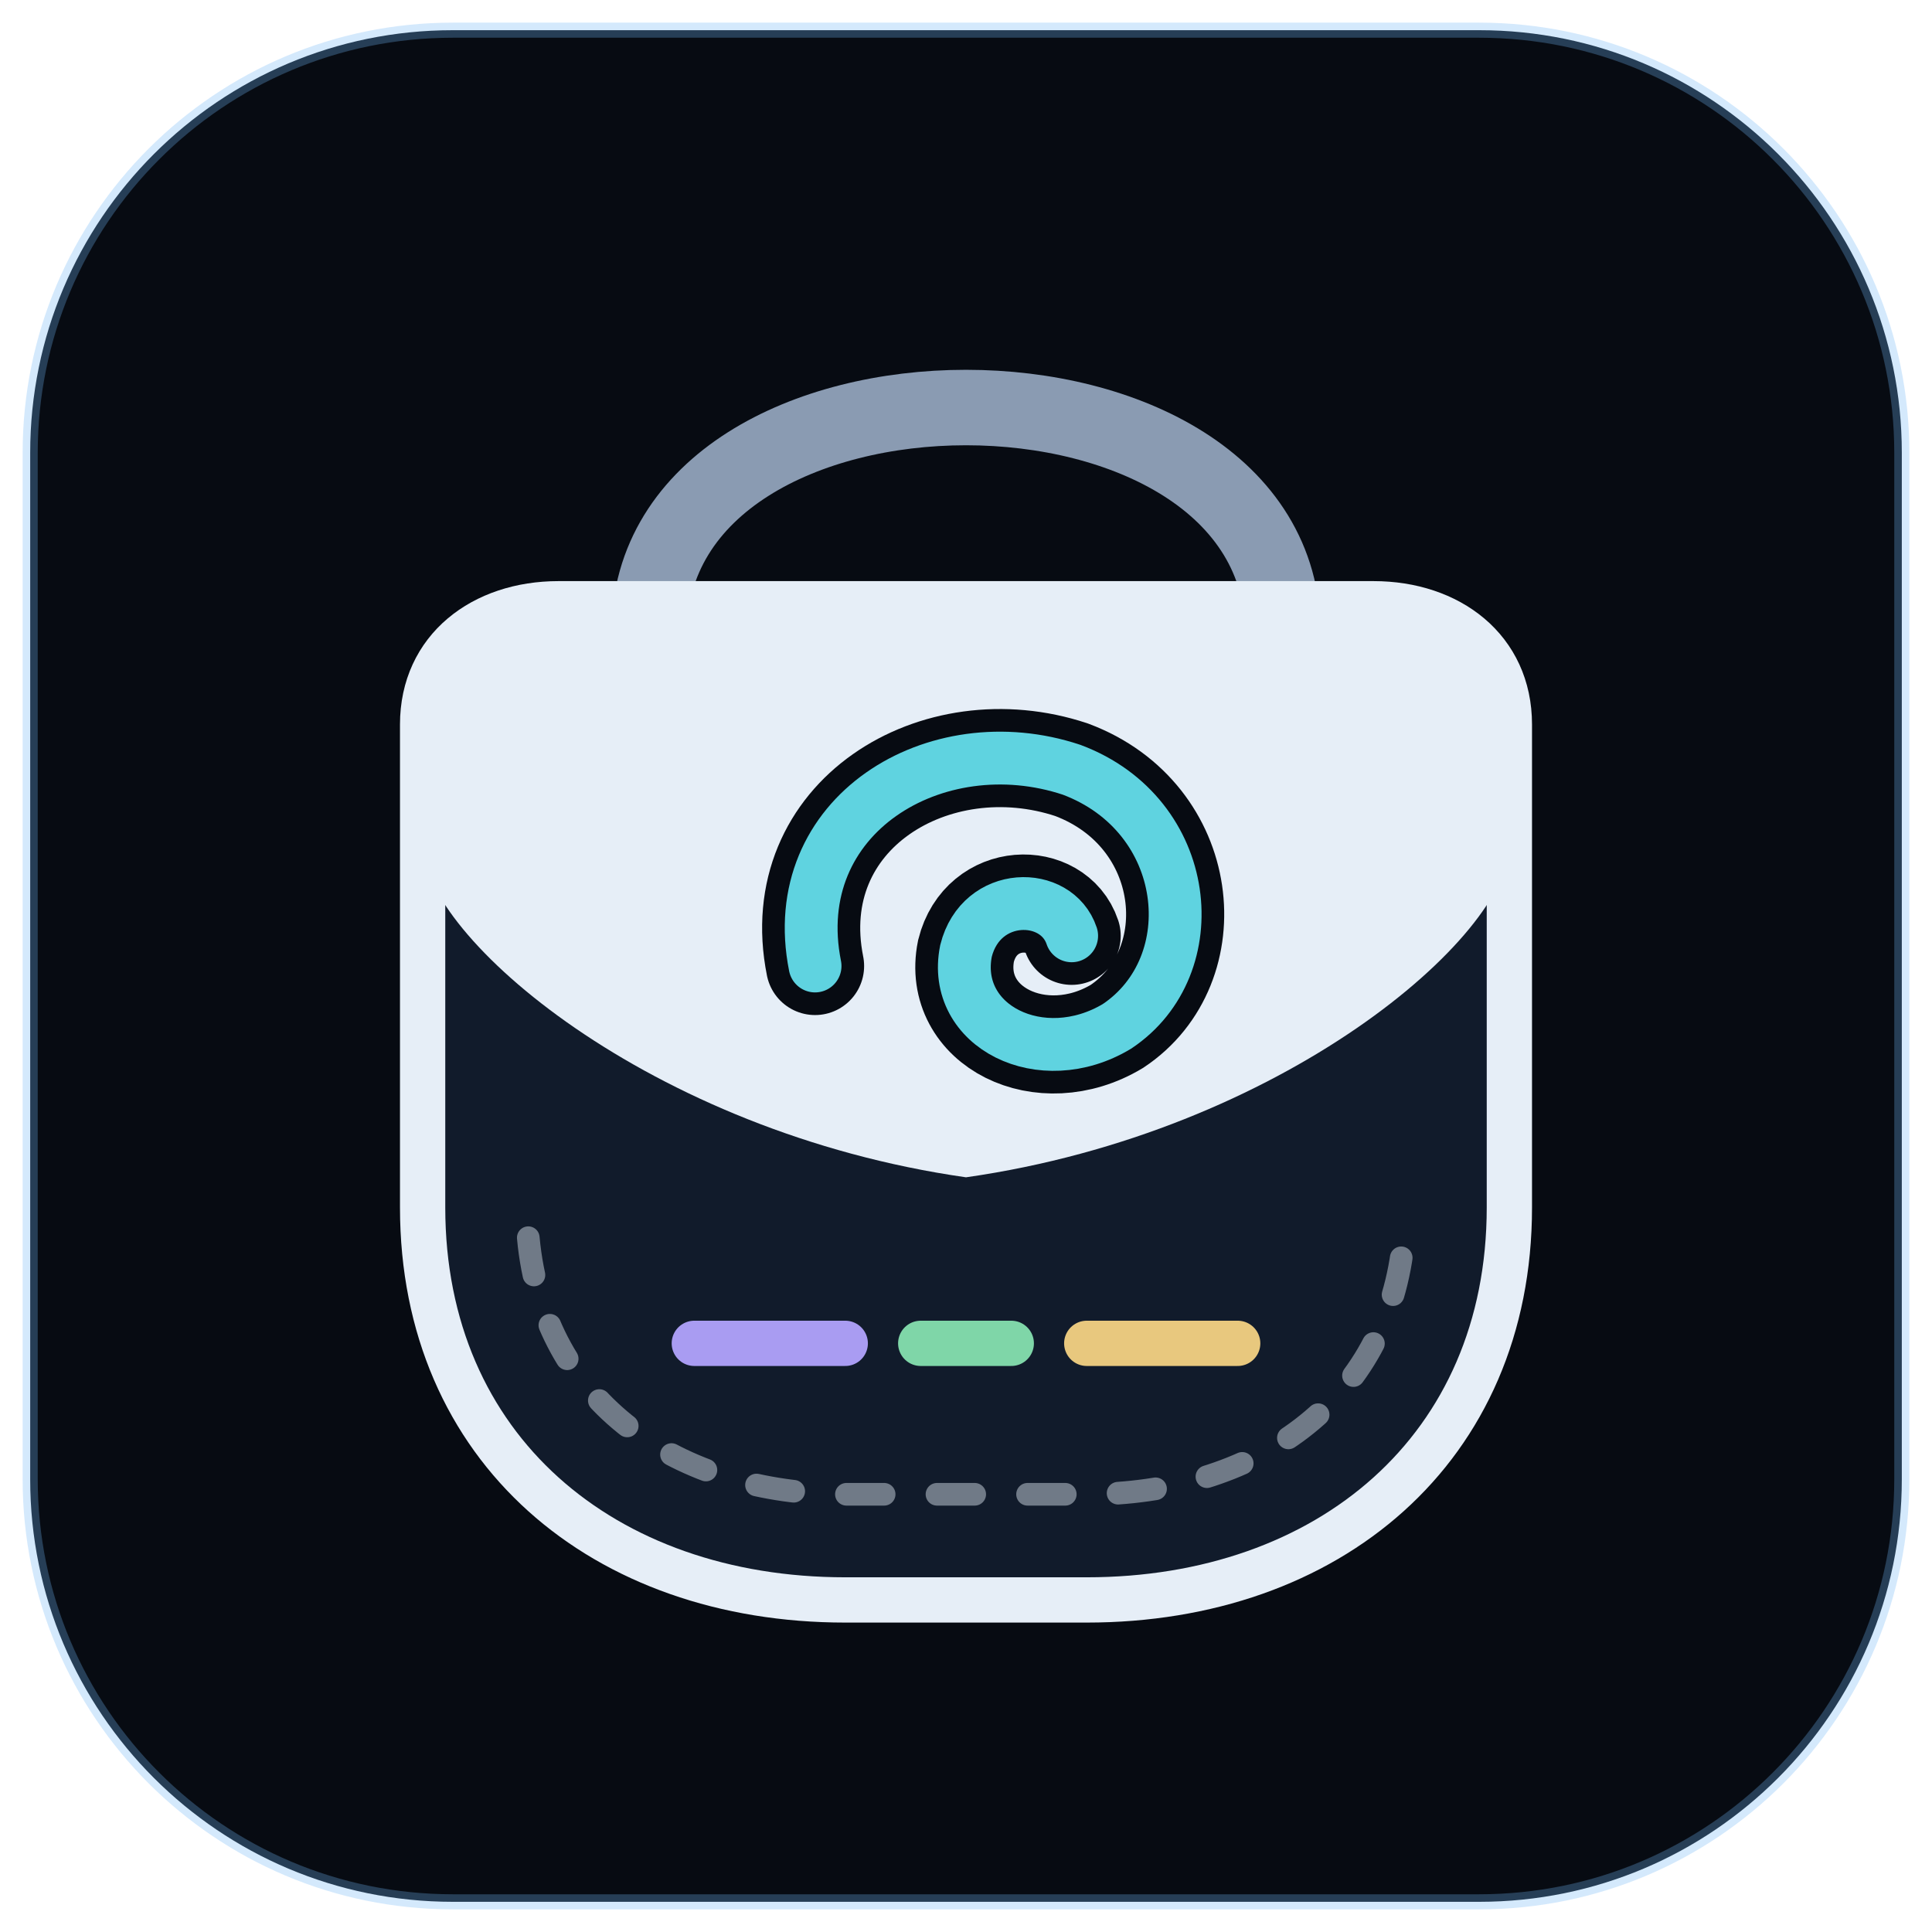
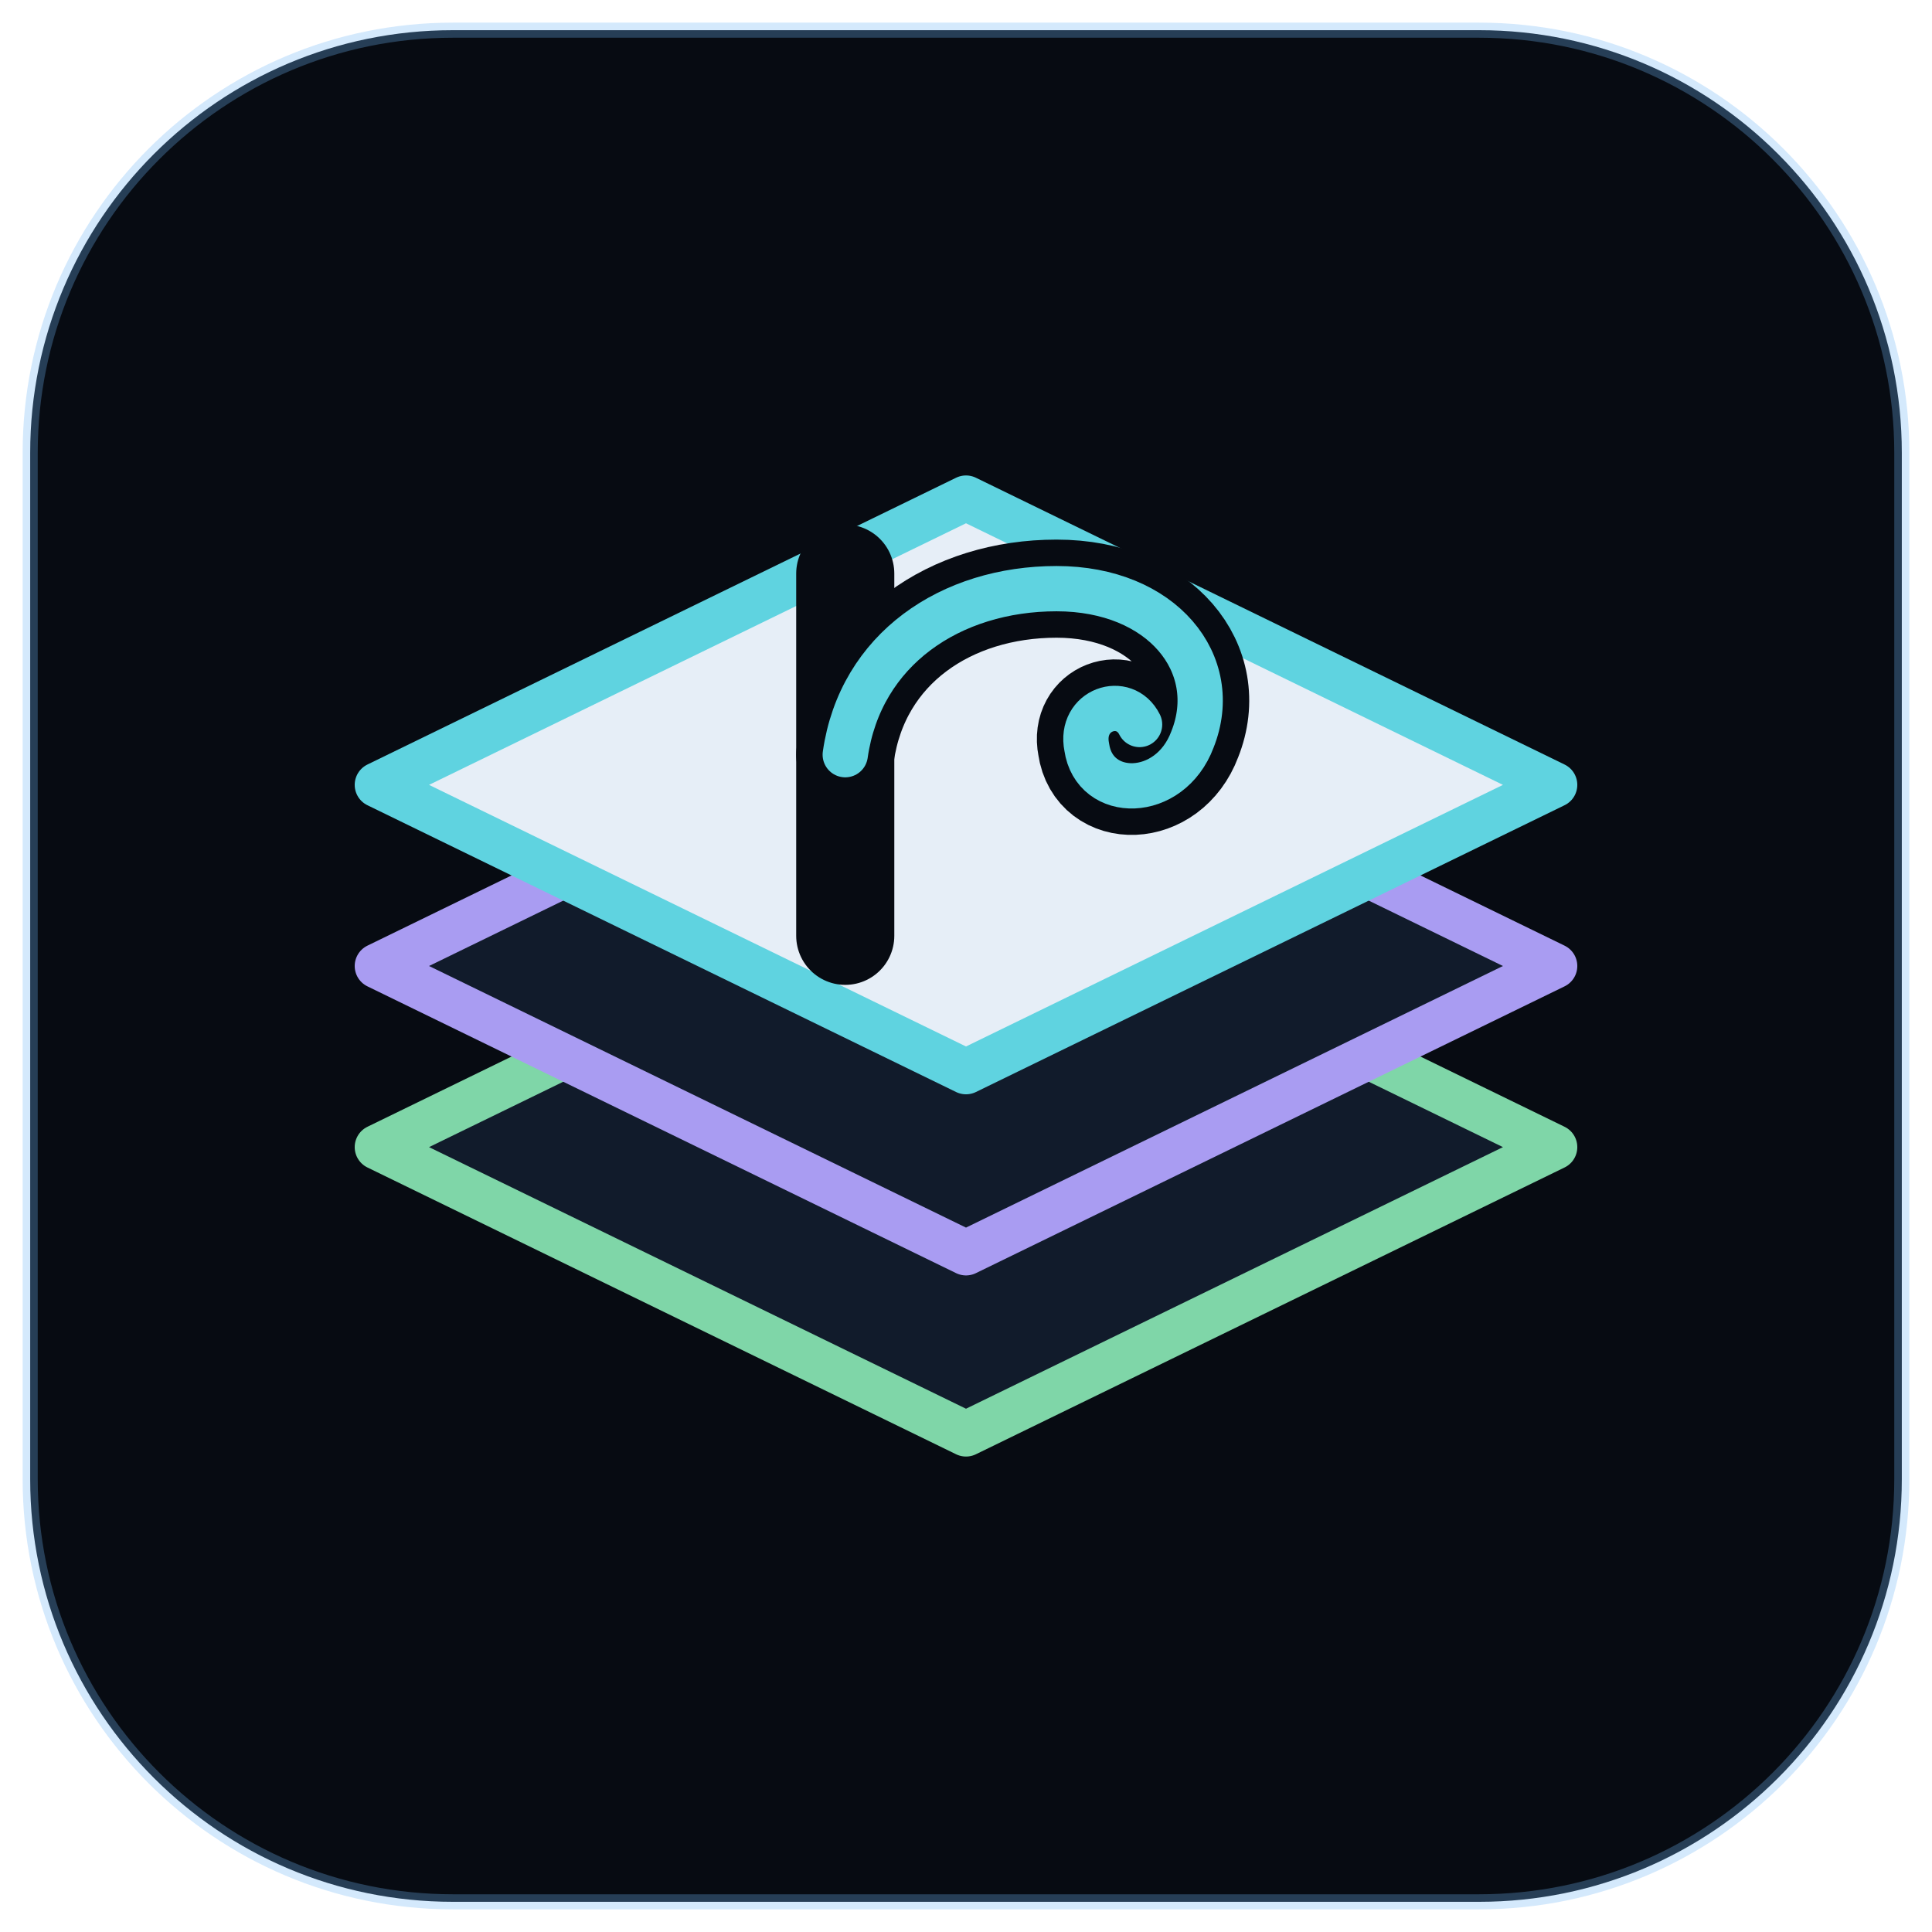
<svg xmlns="http://www.w3.org/2000/svg" width="256" height="256" viewBox="0 0 256 256">
  <rect x="4" y="4" width="248" height="248" rx="56" fill="#070b12" stroke="#6fb4f5" stroke-opacity="0.3" stroke-width="2" />
-   <path d="M86 84 C86 44 170 44 170 84" fill="none" stroke="#8a9bb2" stroke-width="10" stroke-linecap="round" />
-   <path d="M56 96 C56 86 64 80 74 80 H182 C192 80 200 86 200 96 V160 C200 192 176 212 144 212 H112 C80 212 56 192 56 160 Z" fill="#111b2b" stroke="#e6eef7" stroke-width="6" stroke-linejoin="round" />
-   <path d="M70 164 C72 186 90 198 112 198 H144 C166 198 184 186 186 164" fill="none" stroke="#e6eef7" stroke-opacity="0.45" stroke-width="3" stroke-dasharray="5 7" stroke-linecap="round" />
-   <path d="M56 96 C56 86 64 80 74 80 H182 C192 80 200 86 200 96 V112 C200 124 170 150 128 156 C86 150 56 124 56 112 Z" fill="#e6eef7" />
-   <path d="M108 128 C104 108 124 96 142 102 C158 108 160 128 148 136 C138 142 126 136 128 126 C130 118 140 118 142 124" fill="none" stroke="#070b12" stroke-width="13" stroke-linecap="round" />
-   <path d="M108 128 C104 108 124 96 142 102 C158 108 160 128 148 136 C138 142 126 136 128 126 C130 118 140 118 142 124" fill="none" stroke="#5fd3e0" stroke-width="7" stroke-linecap="round" />
-   <g stroke-width="6" stroke-linecap="round">
-     <line x1="92" y1="178" x2="112" y2="178" stroke="#a99cf2" />
-     <line x1="122" y1="178" x2="134" y2="178" stroke="#7fd6a8" />
-     <line x1="144" y1="178" x2="164" y2="178" stroke="#e8c87e" />
+   <path d="M128 190 L206 152 L128 114 L50 152 Z" fill="#111b2b" stroke="#7fd6a8" stroke-width="6" stroke-linejoin="round" />
+   <path d="M128 166 L206 128 L128 90 L50 128 Z" fill="#111b2b" stroke="#a99cf2" stroke-width="6" stroke-linejoin="round" />
+   <path d="M128 142 L206 104 L128 66 L50 104 Z" fill="#e6eef7" stroke="#5fd3e0" stroke-width="6" stroke-linejoin="round" />
+   <g fill="none" stroke-linecap="round" stroke-linejoin="round">
+     <path d="M112 76 V124" stroke="#070b12" stroke-width="13" />
+     <path d="M112 100 C114 86 126 78 140 78 C154 78 162 88 158 98 C155 106 145 106 144 99 C143 94 149 92 151 96" stroke="#070b12" stroke-width="13" />
+     <path d="M112 100 C114 86 126 78 140 78 C154 78 162 88 158 98 C155 106 145 106 144 99 C143 94 149 92 151 96" stroke="#5fd3e0" stroke-width="6" />
  </g>
</svg>
